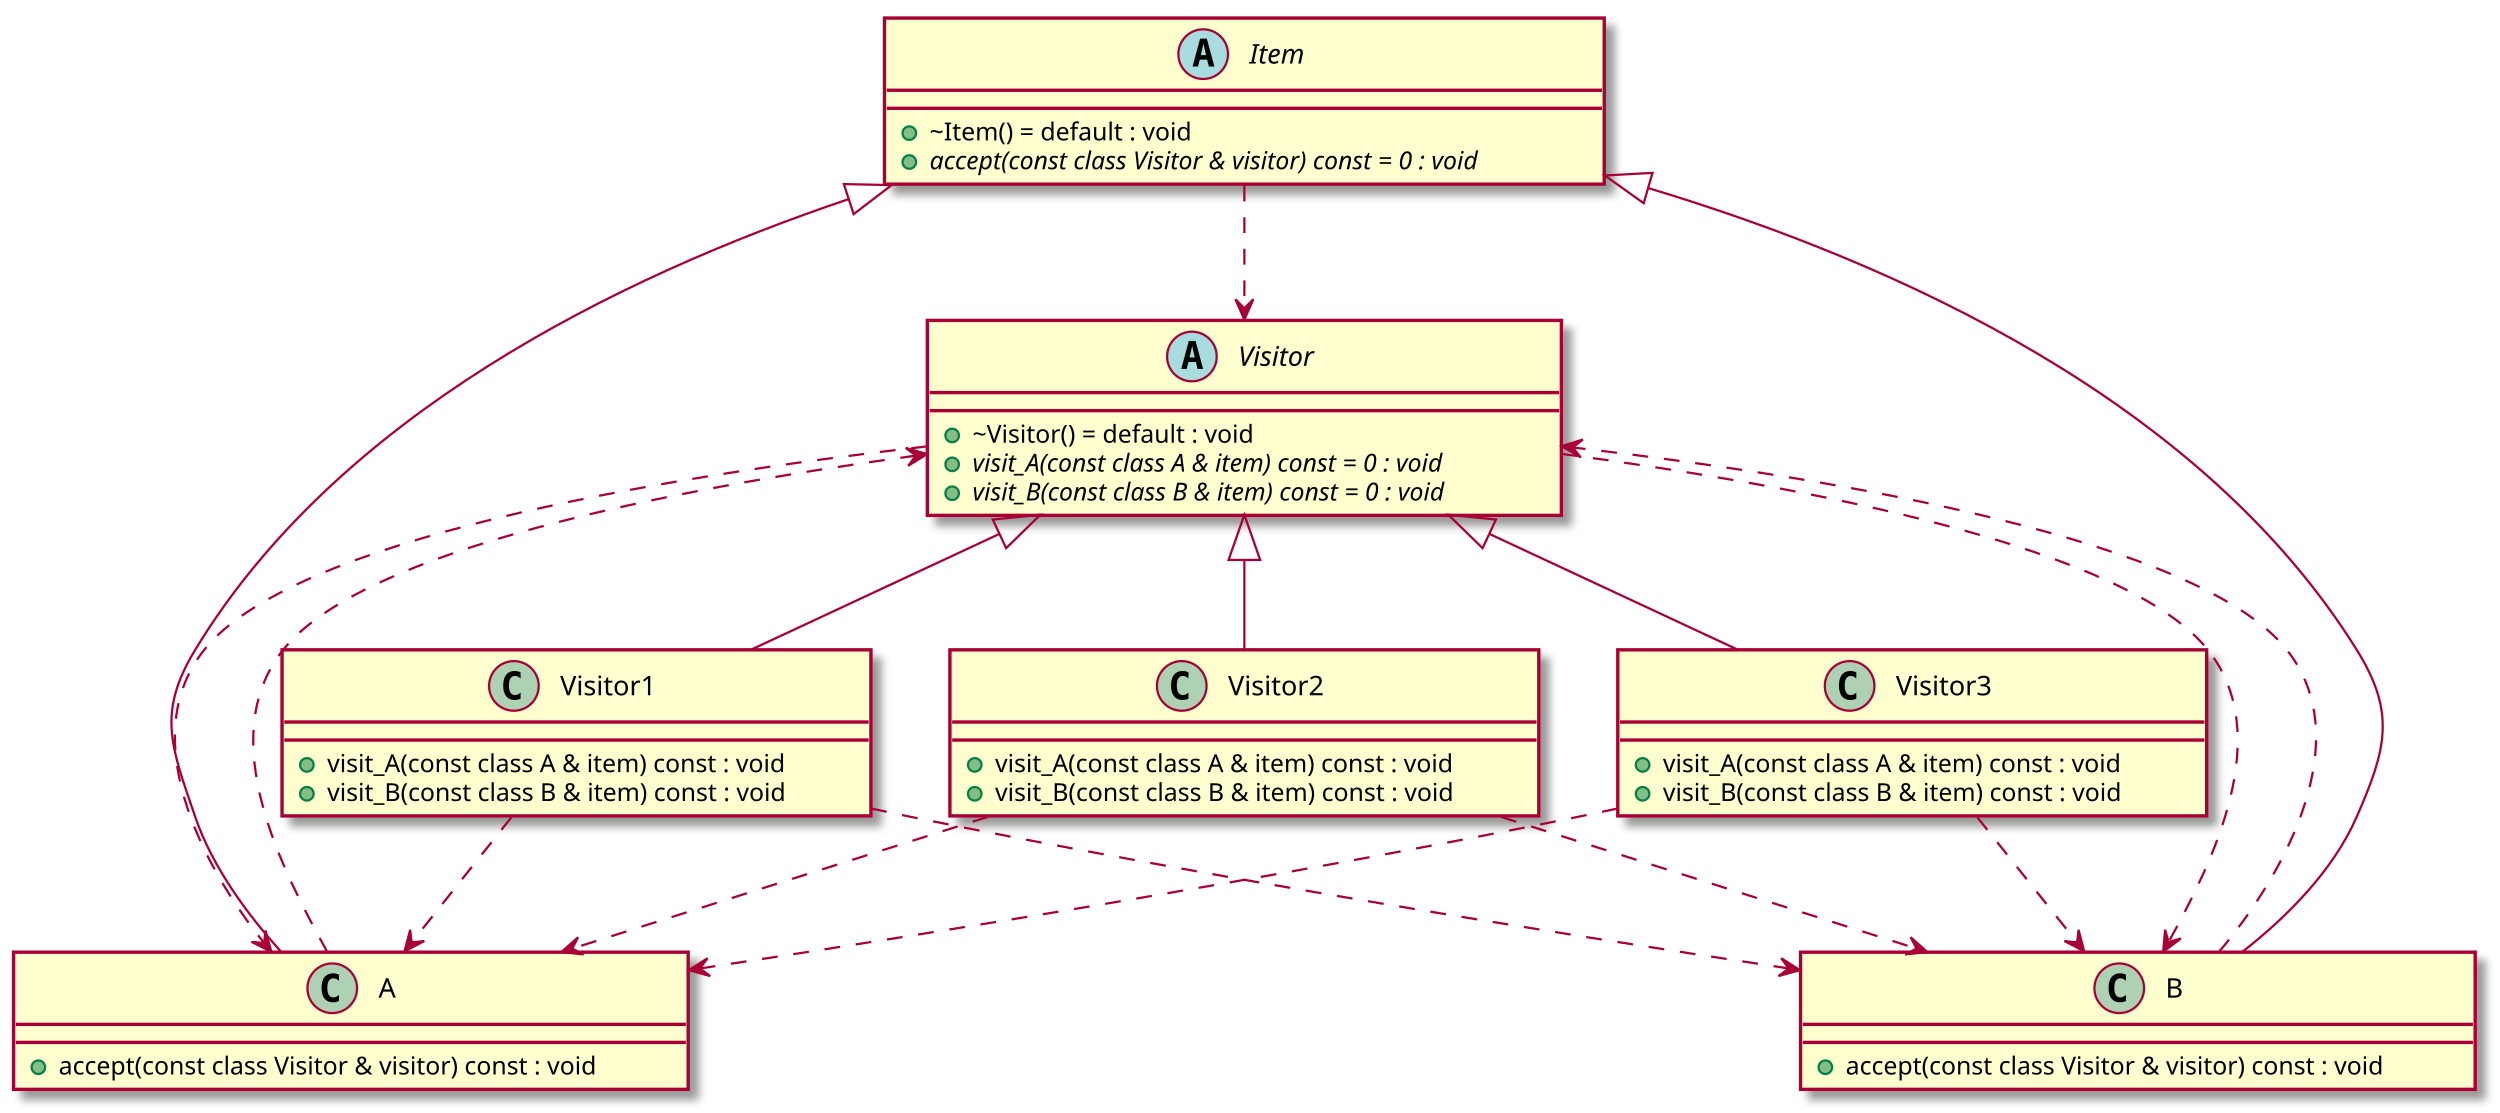
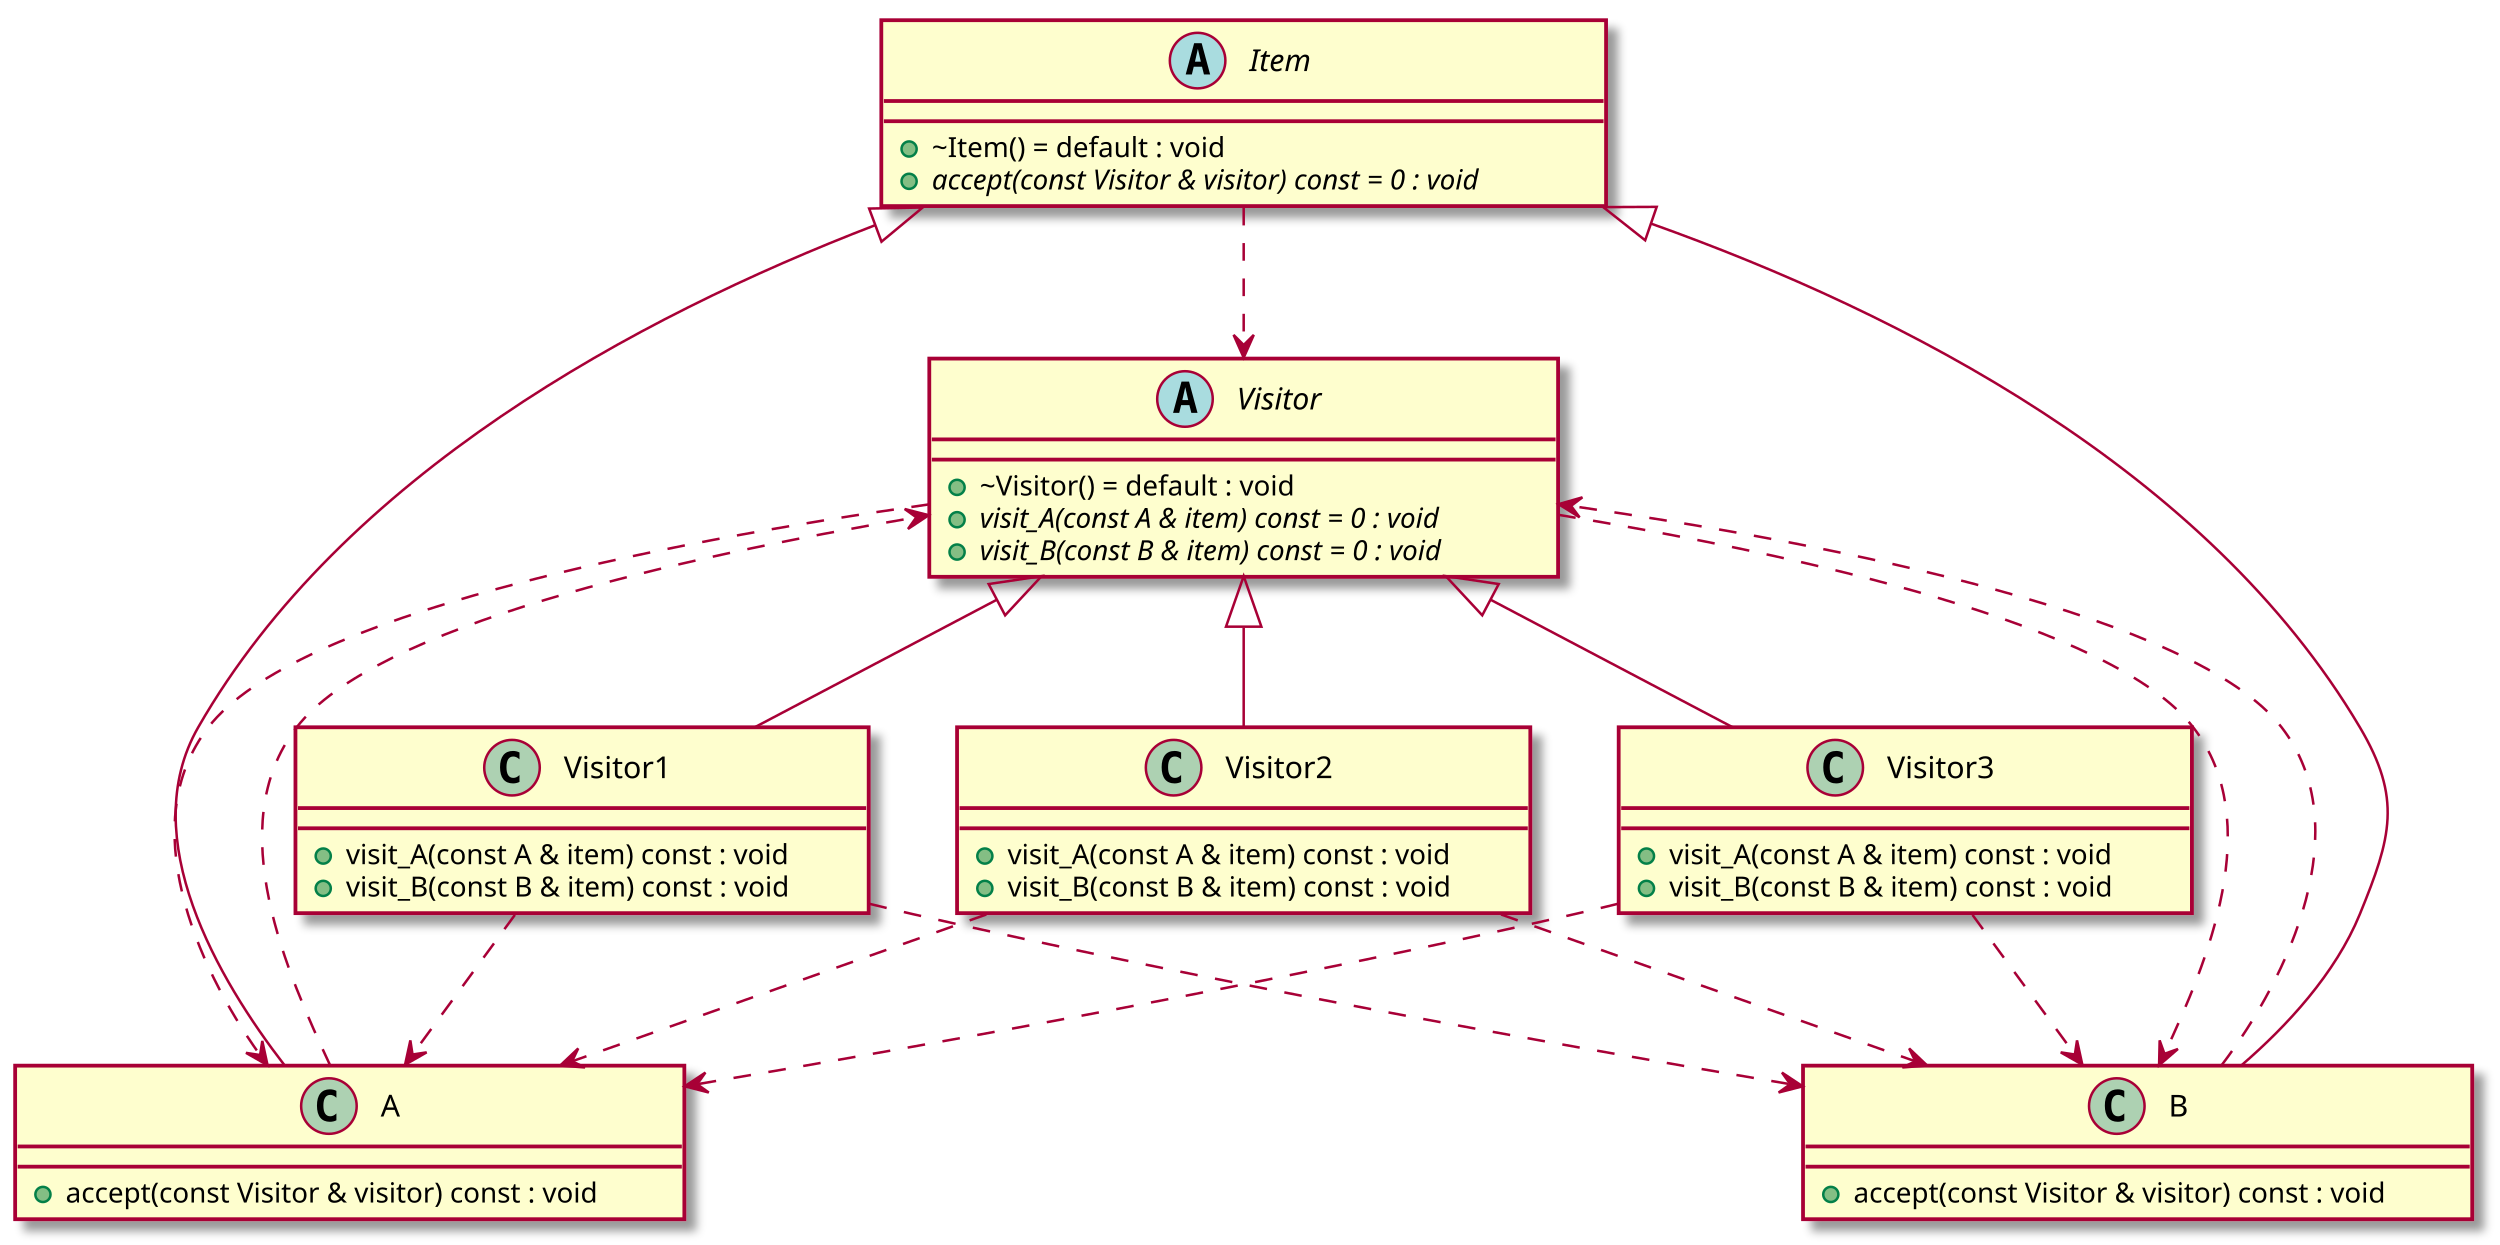
- <svg xmlns="http://www.w3.org/2000/svg" xmlns:xlink="http://www.w3.org/1999/xlink" contentScriptType="application/ecmascript" contentStyleType="text/css" height="493px" preserveAspectRatio="none" style="width:1108px;height:493px;" version="1.1" viewBox="0 0 1108 493" width="1108px" zoomAndPan="magnify">
+ <svg xmlns="http://www.w3.org/2000/svg" xmlns:xlink="http://www.w3.org/1999/xlink" contentScriptType="application/ecmascript" contentStyleType="text/css" height="493px" preserveAspectRatio="none" style="width:990px;height:493px;" version="1.1" viewBox="0 0 990 493" width="990px" zoomAndPan="magnify">
  <defs>
-     <filter height="300%" id="fc0e2ziq4yv61" width="300%" x="-1" y="-1">
+     <filter height="300%" id="fzcjr6pq91qws" width="300%" x="-1" y="-1">
      <feGaussianBlur result="blurOut" stdDeviation="2.0" />
      <feColorMatrix in="blurOut" result="blurOut2" type="matrix" values="0 0 0 0 0 0 0 0 0 0 0 0 0 0 0 0 0 0 .4 0" />
      <feOffset dx="4.0" dy="4.0" in="blurOut2" result="blurOut3" />
      <feBlend in="SourceGraphic" in2="blurOut3" mode="normal" />
    </filter>
    <style type="text/css">a:hover { text-decoration: underline; }</style>
  </defs>
  <g>
-     <a href="https://github.com/bkryza/clang-uml/blob/d887353c24e87275ea93091561a7f85e1c414538/tests/t00021/t00021.cc#L9" target="_top" title="Visitor" xlink:actuate="onRequest" xlink:href="https://github.com/bkryza/clang-uml/blob/d887353c24e87275ea93091561a7f85e1c414538/tests/t00021/t00021.cc#L9" xlink:show="new" xlink:title="Visitor" xlink:type="simple">
-       <rect fill="#FEFECE" filter="url(#fc0e2ziq4yv61)" height="86.414" id="C_0001668671110672744395" style="stroke: #A80036; stroke-width: 1.5;" width="281" x="411" y="142" />
-       <ellipse cx="528.25" cy="158" fill="#A9DCDF" rx="11" ry="11" style="stroke: #A80036; stroke-width: 1.0;" />
-       <path d="M528.359,153.344 L527.203,158.422 L529.531,158.422 L528.359,153.344 Z M526.875,151.109 L529.859,151.109 L533.219,163.5 L530.766,163.5 L530,160.438 L526.719,160.438 L525.969,163.5 L523.531,163.5 L526.875,151.109 Z " />
-       <text fill="#000000" font-family="sans-serif" font-size="12" font-style="italic" lengthAdjust="spacingAndGlyphs" textLength="38" x="548.75" y="162.154">Visitor</text>
-       <line style="stroke: #A80036; stroke-width: 1.5;" x1="412" x2="691" y1="174" y2="174" />
-       <line style="stroke: #A80036; stroke-width: 1.5;" x1="412" x2="691" y1="182" y2="182" />
-       <ellipse cx="422" cy="193" fill="#84BE84" rx="3" ry="3" style="stroke: #038048; stroke-width: 1.0;" />
-       <text fill="#000000" font-family="sans-serif" font-size="11" lengthAdjust="spacingAndGlyphs" textLength="144" x="431" y="196.21">~Visitor() = default : void</text>
-       <ellipse cx="422" cy="205.805" fill="#84BE84" rx="3" ry="3" style="stroke: #038048; stroke-width: 1.0;" />
-       <text fill="#000000" font-family="sans-serif" font-size="11" font-style="italic" lengthAdjust="spacingAndGlyphs" textLength="255" x="431" y="209.015">visit_A(const class A &amp; item) const = 0 : void</text>
-       <ellipse cx="422" cy="218.609" fill="#84BE84" rx="3" ry="3" style="stroke: #038048; stroke-width: 1.0;" />
-       <text fill="#000000" font-family="sans-serif" font-size="11" font-style="italic" lengthAdjust="spacingAndGlyphs" textLength="255" x="431" y="221.82">visit_B(const class B &amp; item) const = 0 : void</text>
+     <a href="https://github.com/bkryza/clang-uml/blob/27cf833b0d5899995b5b83b8e71131d89e330bc4/tests/t00021/t00021.cc#L9" target="_top" title="Visitor" xlink:actuate="onRequest" xlink:href="https://github.com/bkryza/clang-uml/blob/27cf833b0d5899995b5b83b8e71131d89e330bc4/tests/t00021/t00021.cc#L9" xlink:show="new" xlink:title="Visitor" xlink:type="simple">
+       <rect fill="#FEFECE" filter="url(#fzcjr6pq91qws)" height="86.414" id="C_0001668671110672744395" style="stroke: #A80036; stroke-width: 1.5;" width="249" x="368" y="142" />
+       <ellipse cx="469.25" cy="158" fill="#A9DCDF" rx="11" ry="11" style="stroke: #A80036; stroke-width: 1.0;" />
+       <path d="M469.359,153.344 L468.203,158.422 L470.531,158.422 L469.359,153.344 Z M467.875,151.109 L470.859,151.109 L474.219,163.5 L471.766,163.5 L471,160.438 L467.719,160.438 L466.969,163.5 L464.531,163.5 L467.875,151.109 Z " />
+       <text fill="#000000" font-family="sans-serif" font-size="12" font-style="italic" lengthAdjust="spacingAndGlyphs" textLength="38" x="489.75" y="162.154">Visitor</text>
+       <line style="stroke: #A80036; stroke-width: 1.5;" x1="369" x2="616" y1="174" y2="174" />
+       <line style="stroke: #A80036; stroke-width: 1.5;" x1="369" x2="616" y1="182" y2="182" />
+       <ellipse cx="379" cy="193" fill="#84BE84" rx="3" ry="3" style="stroke: #038048; stroke-width: 1.0;" />
+       <text fill="#000000" font-family="sans-serif" font-size="11" lengthAdjust="spacingAndGlyphs" textLength="144" x="388" y="196.21">~Visitor() = default : void</text>
+       <ellipse cx="379" cy="205.805" fill="#84BE84" rx="3" ry="3" style="stroke: #038048; stroke-width: 1.0;" />
+       <text fill="#000000" font-family="sans-serif" font-size="11" font-style="italic" lengthAdjust="spacingAndGlyphs" textLength="223" x="388" y="209.015">visit_A(const A &amp; item) const = 0 : void</text>
+       <ellipse cx="379" cy="218.609" fill="#84BE84" rx="3" ry="3" style="stroke: #038048; stroke-width: 1.0;" />
+       <text fill="#000000" font-family="sans-serif" font-size="11" font-style="italic" lengthAdjust="spacingAndGlyphs" textLength="223" x="388" y="221.82">visit_B(const B &amp; item) const = 0 : void</text>
    </a>
-     <a href="https://github.com/bkryza/clang-uml/blob/d887353c24e87275ea93091561a7f85e1c414538/tests/t00021/t00021.cc#L16" target="_top" title="Visitor1" xlink:actuate="onRequest" xlink:href="https://github.com/bkryza/clang-uml/blob/d887353c24e87275ea93091561a7f85e1c414538/tests/t00021/t00021.cc#L16" xlink:show="new" xlink:title="Visitor1" xlink:type="simple">
-       <rect fill="#FEFECE" filter="url(#fc0e2ziq4yv61)" height="73.609" id="C_0001028369219400401946" style="stroke: #A80036; stroke-width: 1.5;" width="261" x="125" y="288" />
-       <ellipse cx="227.75" cy="304" fill="#ADD1B2" rx="11" ry="11" style="stroke: #A80036; stroke-width: 1.0;" />
-       <path d="M230.719,309.641 Q230.141,309.938 229.5,310.078 Q228.859,310.234 228.156,310.234 Q225.656,310.234 224.328,308.594 Q223.016,306.938 223.016,303.812 Q223.016,300.688 224.328,299.031 Q225.656,297.375 228.156,297.375 Q228.859,297.375 229.5,297.531 Q230.156,297.688 230.719,297.984 L230.719,300.703 Q230.094,300.125 229.5,299.859 Q228.906,299.578 228.281,299.578 Q226.938,299.578 226.25,300.656 Q225.562,301.719 225.562,303.812 Q225.562,305.906 226.25,306.984 Q226.938,308.047 228.281,308.047 Q228.906,308.047 229.5,307.781 Q230.094,307.5 230.719,306.922 L230.719,309.641 Z " />
-       <text fill="#000000" font-family="sans-serif" font-size="12" lengthAdjust="spacingAndGlyphs" textLength="47" x="248.25" y="308.154">Visitor1</text>
-       <line style="stroke: #A80036; stroke-width: 1.5;" x1="126" x2="385" y1="320" y2="320" />
-       <line style="stroke: #A80036; stroke-width: 1.5;" x1="126" x2="385" y1="328" y2="328" />
-       <ellipse cx="136" cy="339" fill="#84BE84" rx="3" ry="3" style="stroke: #038048; stroke-width: 1.0;" />
-       <text fill="#000000" font-family="sans-serif" font-size="11" lengthAdjust="spacingAndGlyphs" textLength="233" x="145" y="342.21">visit_A(const class A &amp; item) const : void</text>
-       <ellipse cx="136" cy="351.805" fill="#84BE84" rx="3" ry="3" style="stroke: #038048; stroke-width: 1.0;" />
-       <text fill="#000000" font-family="sans-serif" font-size="11" lengthAdjust="spacingAndGlyphs" textLength="235" x="145" y="355.015">visit_B(const class B &amp; item) const : void</text>
+     <a href="https://github.com/bkryza/clang-uml/blob/27cf833b0d5899995b5b83b8e71131d89e330bc4/tests/t00021/t00021.cc#L16" target="_top" title="Visitor1" xlink:actuate="onRequest" xlink:href="https://github.com/bkryza/clang-uml/blob/27cf833b0d5899995b5b83b8e71131d89e330bc4/tests/t00021/t00021.cc#L16" xlink:show="new" xlink:title="Visitor1" xlink:type="simple">
+       <rect fill="#FEFECE" filter="url(#fzcjr6pq91qws)" height="73.609" id="C_0001028369219400401946" style="stroke: #A80036; stroke-width: 1.5;" width="227" x="117" y="288" />
+       <ellipse cx="202.75" cy="304" fill="#ADD1B2" rx="11" ry="11" style="stroke: #A80036; stroke-width: 1.0;" />
+       <path d="M205.719,309.641 Q205.141,309.938 204.5,310.078 Q203.859,310.234 203.156,310.234 Q200.656,310.234 199.328,308.594 Q198.016,306.938 198.016,303.812 Q198.016,300.688 199.328,299.031 Q200.656,297.375 203.156,297.375 Q203.859,297.375 204.5,297.531 Q205.156,297.688 205.719,297.984 L205.719,300.703 Q205.094,300.125 204.5,299.859 Q203.906,299.578 203.281,299.578 Q201.938,299.578 201.25,300.656 Q200.562,301.719 200.562,303.812 Q200.562,305.906 201.25,306.984 Q201.938,308.047 203.281,308.047 Q203.906,308.047 204.5,307.781 Q205.094,307.5 205.719,306.922 L205.719,309.641 Z " />
+       <text fill="#000000" font-family="sans-serif" font-size="12" lengthAdjust="spacingAndGlyphs" textLength="47" x="223.25" y="308.154">Visitor1</text>
+       <line style="stroke: #A80036; stroke-width: 1.5;" x1="118" x2="343" y1="320" y2="320" />
+       <line style="stroke: #A80036; stroke-width: 1.5;" x1="118" x2="343" y1="328" y2="328" />
+       <ellipse cx="128" cy="339" fill="#84BE84" rx="3" ry="3" style="stroke: #038048; stroke-width: 1.0;" />
+       <text fill="#000000" font-family="sans-serif" font-size="11" lengthAdjust="spacingAndGlyphs" textLength="199" x="137" y="342.21">visit_A(const A &amp; item) const : void</text>
+       <ellipse cx="128" cy="351.805" fill="#84BE84" rx="3" ry="3" style="stroke: #038048; stroke-width: 1.0;" />
+       <text fill="#000000" font-family="sans-serif" font-size="11" lengthAdjust="spacingAndGlyphs" textLength="201" x="137" y="355.015">visit_B(const B &amp; item) const : void</text>
    </a>
-     <a href="https://github.com/bkryza/clang-uml/blob/d887353c24e87275ea93091561a7f85e1c414538/tests/t00021/t00021.cc#L22" target="_top" title="Visitor2" xlink:actuate="onRequest" xlink:href="https://github.com/bkryza/clang-uml/blob/d887353c24e87275ea93091561a7f85e1c414538/tests/t00021/t00021.cc#L22" xlink:show="new" xlink:title="Visitor2" xlink:type="simple">
-       <rect fill="#FEFECE" filter="url(#fc0e2ziq4yv61)" height="73.609" id="C_0001710373315476287130" style="stroke: #A80036; stroke-width: 1.5;" width="261" x="421" y="288" />
-       <ellipse cx="523.75" cy="304" fill="#ADD1B2" rx="11" ry="11" style="stroke: #A80036; stroke-width: 1.0;" />
-       <path d="M526.719,309.641 Q526.141,309.938 525.5,310.078 Q524.859,310.234 524.156,310.234 Q521.656,310.234 520.328,308.594 Q519.016,306.938 519.016,303.812 Q519.016,300.688 520.328,299.031 Q521.656,297.375 524.156,297.375 Q524.859,297.375 525.5,297.531 Q526.156,297.688 526.719,297.984 L526.719,300.703 Q526.094,300.125 525.5,299.859 Q524.906,299.578 524.281,299.578 Q522.938,299.578 522.25,300.656 Q521.562,301.719 521.562,303.812 Q521.562,305.906 522.25,306.984 Q522.938,308.047 524.281,308.047 Q524.906,308.047 525.5,307.781 Q526.094,307.5 526.719,306.922 L526.719,309.641 Z " />
-       <text fill="#000000" font-family="sans-serif" font-size="12" lengthAdjust="spacingAndGlyphs" textLength="47" x="544.25" y="308.154">Visitor2</text>
-       <line style="stroke: #A80036; stroke-width: 1.5;" x1="422" x2="681" y1="320" y2="320" />
-       <line style="stroke: #A80036; stroke-width: 1.5;" x1="422" x2="681" y1="328" y2="328" />
-       <ellipse cx="432" cy="339" fill="#84BE84" rx="3" ry="3" style="stroke: #038048; stroke-width: 1.0;" />
-       <text fill="#000000" font-family="sans-serif" font-size="11" lengthAdjust="spacingAndGlyphs" textLength="233" x="441" y="342.21">visit_A(const class A &amp; item) const : void</text>
-       <ellipse cx="432" cy="351.805" fill="#84BE84" rx="3" ry="3" style="stroke: #038048; stroke-width: 1.0;" />
-       <text fill="#000000" font-family="sans-serif" font-size="11" lengthAdjust="spacingAndGlyphs" textLength="235" x="441" y="355.015">visit_B(const class B &amp; item) const : void</text>
+     <a href="https://github.com/bkryza/clang-uml/blob/27cf833b0d5899995b5b83b8e71131d89e330bc4/tests/t00021/t00021.cc#L22" target="_top" title="Visitor2" xlink:actuate="onRequest" xlink:href="https://github.com/bkryza/clang-uml/blob/27cf833b0d5899995b5b83b8e71131d89e330bc4/tests/t00021/t00021.cc#L22" xlink:show="new" xlink:title="Visitor2" xlink:type="simple">
+       <rect fill="#FEFECE" filter="url(#fzcjr6pq91qws)" height="73.609" id="C_0001710373315476287130" style="stroke: #A80036; stroke-width: 1.5;" width="227" x="379" y="288" />
+       <ellipse cx="464.75" cy="304" fill="#ADD1B2" rx="11" ry="11" style="stroke: #A80036; stroke-width: 1.0;" />
+       <path d="M467.719,309.641 Q467.141,309.938 466.5,310.078 Q465.859,310.234 465.156,310.234 Q462.656,310.234 461.328,308.594 Q460.016,306.938 460.016,303.812 Q460.016,300.688 461.328,299.031 Q462.656,297.375 465.156,297.375 Q465.859,297.375 466.5,297.531 Q467.156,297.688 467.719,297.984 L467.719,300.703 Q467.094,300.125 466.5,299.859 Q465.906,299.578 465.281,299.578 Q463.938,299.578 463.25,300.656 Q462.562,301.719 462.562,303.812 Q462.562,305.906 463.25,306.984 Q463.938,308.047 465.281,308.047 Q465.906,308.047 466.5,307.781 Q467.094,307.5 467.719,306.922 L467.719,309.641 Z " />
+       <text fill="#000000" font-family="sans-serif" font-size="12" lengthAdjust="spacingAndGlyphs" textLength="47" x="485.25" y="308.154">Visitor2</text>
+       <line style="stroke: #A80036; stroke-width: 1.5;" x1="380" x2="605" y1="320" y2="320" />
+       <line style="stroke: #A80036; stroke-width: 1.5;" x1="380" x2="605" y1="328" y2="328" />
+       <ellipse cx="390" cy="339" fill="#84BE84" rx="3" ry="3" style="stroke: #038048; stroke-width: 1.0;" />
+       <text fill="#000000" font-family="sans-serif" font-size="11" lengthAdjust="spacingAndGlyphs" textLength="199" x="399" y="342.21">visit_A(const A &amp; item) const : void</text>
+       <ellipse cx="390" cy="351.805" fill="#84BE84" rx="3" ry="3" style="stroke: #038048; stroke-width: 1.0;" />
+       <text fill="#000000" font-family="sans-serif" font-size="11" lengthAdjust="spacingAndGlyphs" textLength="201" x="399" y="355.015">visit_B(const B &amp; item) const : void</text>
    </a>
-     <a href="https://github.com/bkryza/clang-uml/blob/d887353c24e87275ea93091561a7f85e1c414538/tests/t00021/t00021.cc#L28" target="_top" title="Visitor3" xlink:actuate="onRequest" xlink:href="https://github.com/bkryza/clang-uml/blob/d887353c24e87275ea93091561a7f85e1c414538/tests/t00021/t00021.cc#L28" xlink:show="new" xlink:title="Visitor3" xlink:type="simple">
-       <rect fill="#FEFECE" filter="url(#fc0e2ziq4yv61)" height="73.609" id="C_0001399026228179178025" style="stroke: #A80036; stroke-width: 1.5;" width="261" x="717" y="288" />
-       <ellipse cx="819.75" cy="304" fill="#ADD1B2" rx="11" ry="11" style="stroke: #A80036; stroke-width: 1.0;" />
-       <path d="M822.719,309.641 Q822.141,309.938 821.5,310.078 Q820.859,310.234 820.156,310.234 Q817.656,310.234 816.328,308.594 Q815.016,306.938 815.016,303.812 Q815.016,300.688 816.328,299.031 Q817.656,297.375 820.156,297.375 Q820.859,297.375 821.5,297.531 Q822.156,297.688 822.719,297.984 L822.719,300.703 Q822.094,300.125 821.5,299.859 Q820.906,299.578 820.281,299.578 Q818.938,299.578 818.25,300.656 Q817.562,301.719 817.562,303.812 Q817.562,305.906 818.25,306.984 Q818.938,308.047 820.281,308.047 Q820.906,308.047 821.5,307.781 Q822.094,307.5 822.719,306.922 L822.719,309.641 Z " />
-       <text fill="#000000" font-family="sans-serif" font-size="12" lengthAdjust="spacingAndGlyphs" textLength="47" x="840.25" y="308.154">Visitor3</text>
-       <line style="stroke: #A80036; stroke-width: 1.5;" x1="718" x2="977" y1="320" y2="320" />
-       <line style="stroke: #A80036; stroke-width: 1.5;" x1="718" x2="977" y1="328" y2="328" />
-       <ellipse cx="728" cy="339" fill="#84BE84" rx="3" ry="3" style="stroke: #038048; stroke-width: 1.0;" />
-       <text fill="#000000" font-family="sans-serif" font-size="11" lengthAdjust="spacingAndGlyphs" textLength="233" x="737" y="342.21">visit_A(const class A &amp; item) const : void</text>
-       <ellipse cx="728" cy="351.805" fill="#84BE84" rx="3" ry="3" style="stroke: #038048; stroke-width: 1.0;" />
-       <text fill="#000000" font-family="sans-serif" font-size="11" lengthAdjust="spacingAndGlyphs" textLength="235" x="737" y="355.015">visit_B(const class B &amp; item) const : void</text>
+     <a href="https://github.com/bkryza/clang-uml/blob/27cf833b0d5899995b5b83b8e71131d89e330bc4/tests/t00021/t00021.cc#L28" target="_top" title="Visitor3" xlink:actuate="onRequest" xlink:href="https://github.com/bkryza/clang-uml/blob/27cf833b0d5899995b5b83b8e71131d89e330bc4/tests/t00021/t00021.cc#L28" xlink:show="new" xlink:title="Visitor3" xlink:type="simple">
+       <rect fill="#FEFECE" filter="url(#fzcjr6pq91qws)" height="73.609" id="C_0001399026228179178025" style="stroke: #A80036; stroke-width: 1.5;" width="227" x="641" y="288" />
+       <ellipse cx="726.75" cy="304" fill="#ADD1B2" rx="11" ry="11" style="stroke: #A80036; stroke-width: 1.0;" />
+       <path d="M729.719,309.641 Q729.141,309.938 728.5,310.078 Q727.859,310.234 727.156,310.234 Q724.656,310.234 723.328,308.594 Q722.016,306.938 722.016,303.812 Q722.016,300.688 723.328,299.031 Q724.656,297.375 727.156,297.375 Q727.859,297.375 728.5,297.531 Q729.156,297.688 729.719,297.984 L729.719,300.703 Q729.094,300.125 728.5,299.859 Q727.906,299.578 727.281,299.578 Q725.938,299.578 725.25,300.656 Q724.562,301.719 724.562,303.812 Q724.562,305.906 725.25,306.984 Q725.938,308.047 727.281,308.047 Q727.906,308.047 728.5,307.781 Q729.094,307.5 729.719,306.922 L729.719,309.641 Z " />
+       <text fill="#000000" font-family="sans-serif" font-size="12" lengthAdjust="spacingAndGlyphs" textLength="47" x="747.25" y="308.154">Visitor3</text>
+       <line style="stroke: #A80036; stroke-width: 1.5;" x1="642" x2="867" y1="320" y2="320" />
+       <line style="stroke: #A80036; stroke-width: 1.5;" x1="642" x2="867" y1="328" y2="328" />
+       <ellipse cx="652" cy="339" fill="#84BE84" rx="3" ry="3" style="stroke: #038048; stroke-width: 1.0;" />
+       <text fill="#000000" font-family="sans-serif" font-size="11" lengthAdjust="spacingAndGlyphs" textLength="199" x="661" y="342.21">visit_A(const A &amp; item) const : void</text>
+       <ellipse cx="652" cy="351.805" fill="#84BE84" rx="3" ry="3" style="stroke: #038048; stroke-width: 1.0;" />
+       <text fill="#000000" font-family="sans-serif" font-size="11" lengthAdjust="spacingAndGlyphs" textLength="201" x="661" y="355.015">visit_B(const B &amp; item) const : void</text>
    </a>
-     <a href="https://github.com/bkryza/clang-uml/blob/d887353c24e87275ea93091561a7f85e1c414538/tests/t00021/t00021.cc#L34" target="_top" title="Item" xlink:actuate="onRequest" xlink:href="https://github.com/bkryza/clang-uml/blob/d887353c24e87275ea93091561a7f85e1c414538/tests/t00021/t00021.cc#L34" xlink:show="new" xlink:title="Item" xlink:type="simple">
-       <rect fill="#FEFECE" filter="url(#fc0e2ziq4yv61)" height="73.609" id="C_0001491568826758947722" style="stroke: #A80036; stroke-width: 1.5;" width="319" x="392" y="8" />
-       <ellipse cx="533.25" cy="24" fill="#A9DCDF" rx="11" ry="11" style="stroke: #A80036; stroke-width: 1.0;" />
-       <path d="M533.359,19.344 L532.203,24.422 L534.531,24.422 L533.359,19.344 Z M531.875,17.109 L534.859,17.109 L538.219,29.5 L535.766,29.5 L535,26.438 L531.719,26.438 L530.969,29.5 L528.531,29.5 L531.875,17.109 Z " />
-       <text fill="#000000" font-family="sans-serif" font-size="12" font-style="italic" lengthAdjust="spacingAndGlyphs" textLength="28" x="553.75" y="28.154">Item</text>
-       <line style="stroke: #A80036; stroke-width: 1.5;" x1="393" x2="710" y1="40" y2="40" />
-       <line style="stroke: #A80036; stroke-width: 1.5;" x1="393" x2="710" y1="48" y2="48" />
-       <ellipse cx="403" cy="59" fill="#84BE84" rx="3" ry="3" style="stroke: #038048; stroke-width: 1.0;" />
-       <text fill="#000000" font-family="sans-serif" font-size="11" lengthAdjust="spacingAndGlyphs" textLength="133" x="412" y="62.21">~Item() = default : void</text>
-       <ellipse cx="403" cy="71.805" fill="#84BE84" rx="3" ry="3" style="stroke: #038048; stroke-width: 1.0;" />
-       <text fill="#000000" font-family="sans-serif" font-size="11" font-style="italic" lengthAdjust="spacingAndGlyphs" textLength="293" x="412" y="75.015">accept(const class Visitor &amp; visitor) const = 0 : void</text>
+     <a href="https://github.com/bkryza/clang-uml/blob/27cf833b0d5899995b5b83b8e71131d89e330bc4/tests/t00021/t00021.cc#L34" target="_top" title="Item" xlink:actuate="onRequest" xlink:href="https://github.com/bkryza/clang-uml/blob/27cf833b0d5899995b5b83b8e71131d89e330bc4/tests/t00021/t00021.cc#L34" xlink:show="new" xlink:title="Item" xlink:type="simple">
+       <rect fill="#FEFECE" filter="url(#fzcjr6pq91qws)" height="73.609" id="C_0001491568826758947722" style="stroke: #A80036; stroke-width: 1.5;" width="287" x="349" y="8" />
+       <ellipse cx="474.25" cy="24" fill="#A9DCDF" rx="11" ry="11" style="stroke: #A80036; stroke-width: 1.0;" />
+       <path d="M474.359,19.344 L473.203,24.422 L475.531,24.422 L474.359,19.344 Z M472.875,17.109 L475.859,17.109 L479.219,29.5 L476.766,29.5 L476,26.438 L472.719,26.438 L471.969,29.5 L469.531,29.5 L472.875,17.109 Z " />
+       <text fill="#000000" font-family="sans-serif" font-size="12" font-style="italic" lengthAdjust="spacingAndGlyphs" textLength="28" x="494.75" y="28.154">Item</text>
+       <line style="stroke: #A80036; stroke-width: 1.5;" x1="350" x2="635" y1="40" y2="40" />
+       <line style="stroke: #A80036; stroke-width: 1.5;" x1="350" x2="635" y1="48" y2="48" />
+       <ellipse cx="360" cy="59" fill="#84BE84" rx="3" ry="3" style="stroke: #038048; stroke-width: 1.0;" />
+       <text fill="#000000" font-family="sans-serif" font-size="11" lengthAdjust="spacingAndGlyphs" textLength="133" x="369" y="62.21">~Item() = default : void</text>
+       <ellipse cx="360" cy="71.805" fill="#84BE84" rx="3" ry="3" style="stroke: #038048; stroke-width: 1.0;" />
+       <text fill="#000000" font-family="sans-serif" font-size="11" font-style="italic" lengthAdjust="spacingAndGlyphs" textLength="261" x="369" y="75.015">accept(const Visitor &amp; visitor) const = 0 : void</text>
    </a>
-     <a href="https://github.com/bkryza/clang-uml/blob/d887353c24e87275ea93091561a7f85e1c414538/tests/t00021/t00021.cc#L40" target="_top" title="A" xlink:actuate="onRequest" xlink:href="https://github.com/bkryza/clang-uml/blob/d887353c24e87275ea93091561a7f85e1c414538/tests/t00021/t00021.cc#L40" xlink:show="new" xlink:title="A" xlink:type="simple">
-       <rect fill="#FEFECE" filter="url(#fc0e2ziq4yv61)" height="60.805" id="C_0001494142745564026823" style="stroke: #A80036; stroke-width: 1.5;" width="299" x="6" y="422" />
-       <ellipse cx="147.25" cy="438" fill="#ADD1B2" rx="11" ry="11" style="stroke: #A80036; stroke-width: 1.0;" />
-       <path d="M150.219,443.641 Q149.641,443.938 149,444.078 Q148.359,444.234 147.656,444.234 Q145.156,444.234 143.828,442.594 Q142.516,440.938 142.516,437.812 Q142.516,434.688 143.828,433.031 Q145.156,431.375 147.656,431.375 Q148.359,431.375 149,431.531 Q149.656,431.688 150.219,431.984 L150.219,434.703 Q149.594,434.125 149,433.859 Q148.406,433.578 147.781,433.578 Q146.438,433.578 145.75,434.656 Q145.062,435.719 145.062,437.812 Q145.062,439.906 145.75,440.984 Q146.438,442.047 147.781,442.047 Q148.406,442.047 149,441.781 Q149.594,441.5 150.219,440.922 L150.219,443.641 Z " />
-       <text fill="#000000" font-family="sans-serif" font-size="12" lengthAdjust="spacingAndGlyphs" textLength="8" x="167.75" y="442.154">A</text>
-       <line style="stroke: #A80036; stroke-width: 1.5;" x1="7" x2="304" y1="454" y2="454" />
-       <line style="stroke: #A80036; stroke-width: 1.5;" x1="7" x2="304" y1="462" y2="462" />
+     <a href="https://github.com/bkryza/clang-uml/blob/27cf833b0d5899995b5b83b8e71131d89e330bc4/tests/t00021/t00021.cc#L40" target="_top" title="A" xlink:actuate="onRequest" xlink:href="https://github.com/bkryza/clang-uml/blob/27cf833b0d5899995b5b83b8e71131d89e330bc4/tests/t00021/t00021.cc#L40" xlink:show="new" xlink:title="A" xlink:type="simple">
+       <rect fill="#FEFECE" filter="url(#fzcjr6pq91qws)" height="60.805" id="C_0001494142745564026823" style="stroke: #A80036; stroke-width: 1.5;" width="265" x="6" y="422" />
+       <ellipse cx="130.25" cy="438" fill="#ADD1B2" rx="11" ry="11" style="stroke: #A80036; stroke-width: 1.0;" />
+       <path d="M133.219,443.641 Q132.641,443.938 132,444.078 Q131.359,444.234 130.656,444.234 Q128.156,444.234 126.828,442.594 Q125.516,440.938 125.516,437.812 Q125.516,434.688 126.828,433.031 Q128.156,431.375 130.656,431.375 Q131.359,431.375 132,431.531 Q132.656,431.688 133.219,431.984 L133.219,434.703 Q132.594,434.125 132,433.859 Q131.406,433.578 130.781,433.578 Q129.438,433.578 128.75,434.656 Q128.062,435.719 128.062,437.812 Q128.062,439.906 128.75,440.984 Q129.438,442.047 130.781,442.047 Q131.406,442.047 132,441.781 Q132.594,441.5 133.219,440.922 L133.219,443.641 Z " />
+       <text fill="#000000" font-family="sans-serif" font-size="12" lengthAdjust="spacingAndGlyphs" textLength="8" x="150.75" y="442.154">A</text>
+       <line style="stroke: #A80036; stroke-width: 1.5;" x1="7" x2="270" y1="454" y2="454" />
+       <line style="stroke: #A80036; stroke-width: 1.5;" x1="7" x2="270" y1="462" y2="462" />
      <ellipse cx="17" cy="473" fill="#84BE84" rx="3" ry="3" style="stroke: #038048; stroke-width: 1.0;" />
-       <text fill="#000000" font-family="sans-serif" font-size="11" lengthAdjust="spacingAndGlyphs" textLength="273" x="26" y="476.21">accept(const class Visitor &amp; visitor) const : void</text>
+       <text fill="#000000" font-family="sans-serif" font-size="11" lengthAdjust="spacingAndGlyphs" textLength="239" x="26" y="476.21">accept(const Visitor &amp; visitor) const : void</text>
    </a>
-     <a href="https://github.com/bkryza/clang-uml/blob/d887353c24e87275ea93091561a7f85e1c414538/tests/t00021/t00021.cc#L45" target="_top" title="B" xlink:actuate="onRequest" xlink:href="https://github.com/bkryza/clang-uml/blob/d887353c24e87275ea93091561a7f85e1c414538/tests/t00021/t00021.cc#L45" xlink:show="new" xlink:title="B" xlink:type="simple">
-       <rect fill="#FEFECE" filter="url(#fc0e2ziq4yv61)" height="60.805" id="C_0001452948650450999568" style="stroke: #A80036; stroke-width: 1.5;" width="299" x="798" y="422" />
-       <ellipse cx="939.25" cy="438" fill="#ADD1B2" rx="11" ry="11" style="stroke: #A80036; stroke-width: 1.0;" />
-       <path d="M942.219,443.641 Q941.641,443.938 941,444.078 Q940.359,444.234 939.656,444.234 Q937.156,444.234 935.828,442.594 Q934.516,440.938 934.516,437.812 Q934.516,434.688 935.828,433.031 Q937.156,431.375 939.656,431.375 Q940.359,431.375 941,431.531 Q941.656,431.688 942.219,431.984 L942.219,434.703 Q941.594,434.125 941,433.859 Q940.406,433.578 939.781,433.578 Q938.438,433.578 937.75,434.656 Q937.062,435.719 937.062,437.812 Q937.062,439.906 937.75,440.984 Q938.438,442.047 939.781,442.047 Q940.406,442.047 941,441.781 Q941.594,441.5 942.219,440.922 L942.219,443.641 Z " />
-       <text fill="#000000" font-family="sans-serif" font-size="12" lengthAdjust="spacingAndGlyphs" textLength="8" x="959.75" y="442.154">B</text>
-       <line style="stroke: #A80036; stroke-width: 1.5;" x1="799" x2="1096" y1="454" y2="454" />
-       <line style="stroke: #A80036; stroke-width: 1.5;" x1="799" x2="1096" y1="462" y2="462" />
-       <ellipse cx="809" cy="473" fill="#84BE84" rx="3" ry="3" style="stroke: #038048; stroke-width: 1.0;" />
-       <text fill="#000000" font-family="sans-serif" font-size="11" lengthAdjust="spacingAndGlyphs" textLength="273" x="818" y="476.21">accept(const class Visitor &amp; visitor) const : void</text>
+     <a href="https://github.com/bkryza/clang-uml/blob/27cf833b0d5899995b5b83b8e71131d89e330bc4/tests/t00021/t00021.cc#L45" target="_top" title="B" xlink:actuate="onRequest" xlink:href="https://github.com/bkryza/clang-uml/blob/27cf833b0d5899995b5b83b8e71131d89e330bc4/tests/t00021/t00021.cc#L45" xlink:show="new" xlink:title="B" xlink:type="simple">
+       <rect fill="#FEFECE" filter="url(#fzcjr6pq91qws)" height="60.805" id="C_0001452948650450999568" style="stroke: #A80036; stroke-width: 1.5;" width="265" x="714" y="422" />
+       <ellipse cx="838.25" cy="438" fill="#ADD1B2" rx="11" ry="11" style="stroke: #A80036; stroke-width: 1.0;" />
+       <path d="M841.219,443.641 Q840.641,443.938 840,444.078 Q839.359,444.234 838.656,444.234 Q836.156,444.234 834.828,442.594 Q833.516,440.938 833.516,437.812 Q833.516,434.688 834.828,433.031 Q836.156,431.375 838.656,431.375 Q839.359,431.375 840,431.531 Q840.656,431.688 841.219,431.984 L841.219,434.703 Q840.594,434.125 840,433.859 Q839.406,433.578 838.781,433.578 Q837.438,433.578 836.75,434.656 Q836.062,435.719 836.062,437.812 Q836.062,439.906 836.75,440.984 Q837.438,442.047 838.781,442.047 Q839.406,442.047 840,441.781 Q840.594,441.5 841.219,440.922 L841.219,443.641 Z " />
+       <text fill="#000000" font-family="sans-serif" font-size="12" lengthAdjust="spacingAndGlyphs" textLength="8" x="858.75" y="442.154">B</text>
+       <line style="stroke: #A80036; stroke-width: 1.5;" x1="715" x2="978" y1="454" y2="454" />
+       <line style="stroke: #A80036; stroke-width: 1.5;" x1="715" x2="978" y1="462" y2="462" />
+       <ellipse cx="725" cy="473" fill="#84BE84" rx="3" ry="3" style="stroke: #038048; stroke-width: 1.0;" />
+       <text fill="#000000" font-family="sans-serif" font-size="11" lengthAdjust="spacingAndGlyphs" textLength="239" x="734" y="476.21">accept(const Visitor &amp; visitor) const : void</text>
    </a>
-     <path d="M410.8,197.84 C289.94,211.64 129.48,239.04 90.5,288 C60.4,325.81 88.26,381.94 116.78,417.62 " fill="none" id="C_0001668671110672744395-&gt;C_0001494142745564026823" style="stroke: #A80036; stroke-width: 1.0; stroke-dasharray: 7.0,7.0;" />
-     <polygon fill="#A80036" points="120.26,421.86,117.651,412.363,117.091,417.992,111.462,417.433,120.26,421.86" style="stroke: #A80036; stroke-width: 1.0;" />
-     <path d="M145.01,421.86 C125.62,386.53 94.17,327.34 125.5,288 C160.93,243.5 296.72,216.81 405.71,201.96 " fill="none" id="C_0001494142745564026823-&gt;C_0001668671110672744395" style="stroke: #A80036; stroke-width: 1.0; stroke-dasharray: 7.0,7.0;" />
-     <polygon fill="#A80036" points="410.88,201.26,401.425,198.504,405.925,201.931,402.498,206.432,410.88,201.26" style="stroke: #A80036; stroke-width: 1.0;" />
-     <path d="M692.08,201.15 C802.22,215.83 942.41,242.68 978.5,288 C1008.48,325.65 980.97,381.48 961.29,417.18 " fill="none" id="C_0001668671110672744395-&gt;C_0001452948650450999568" style="stroke: #A80036; stroke-width: 1.0; stroke-dasharray: 7.0,7.0;" />
-     <polygon fill="#A80036" points="958.7,421.86,966.567,415.935,961.128,417.489,959.574,412.05,958.7,421.86" style="stroke: #A80036; stroke-width: 1.0;" />
-     <path d="M983.45,421.86 C1013.38,386.53 1044.83,327.34 1013.5,288 C974.96,239.6 817.69,212.26 697.1,198.32 " fill="none" id="C_0001452948650450999568-&gt;C_0001668671110672744395" style="stroke: #A80036; stroke-width: 1.0; stroke-dasharray: 7.0,7.0;" />
-     <polygon fill="#A80036" points="692.1,197.75,700.583,202.754,697.067,198.323,701.499,194.807,692.1,197.75" style="stroke: #A80036; stroke-width: 1.0;" />
-     <path d="M226.58,362.3 C212.75,379.65 196.29,400.31 182.7,417.37 " fill="none" id="C_0001028369219400401946-&gt;C_0001494142745564026823" style="stroke: #A80036; stroke-width: 1.0; stroke-dasharray: 7.0,7.0;" />
-     <polygon fill="#A80036" points="179.31,421.62,188.044,417.068,182.423,417.707,181.783,412.087,179.31,421.62" style="stroke: #A80036; stroke-width: 1.0;" />
-     <path d="M386.12,358.34 C391.99,359.61 397.8,360.84 403.5,362 C534.02,388.57 683.4,412.7 792.56,429.19 " fill="none" id="C_0001028369219400401946-&gt;C_0001452948650450999568" style="stroke: #A80036; stroke-width: 1.0; stroke-dasharray: 7.0,7.0;" />
-     <polygon fill="#A80036" points="797.73,429.97,789.424,424.677,792.785,429.227,788.236,432.588,797.73,429.97" style="stroke: #A80036; stroke-width: 1.0;" />
-     <path d="M442.93,236.62 C406.43,253.63 366.48,272.26 332.88,287.93 " fill="none" id="C_0001668671110672744395&lt;-C_0001028369219400401946" style="stroke: #A80036; stroke-width: 1.0;" />
-     <polygon fill="none" points="440,230.26,461.08,228.15,445.91,242.95,440,230.26" style="stroke: #A80036; stroke-width: 1.0;" />
-     <path d="M437.76,362.05 C379.64,380.47 309.62,402.66 253.85,420.33 " fill="none" id="C_0001710373315476287130-&gt;C_0001494142745564026823" style="stroke: #A80036; stroke-width: 1.0; stroke-dasharray: 7.0,7.0;" />
-     <polygon fill="#A80036" points="248.84,421.92,258.628,423.01,253.606,420.408,256.208,415.385,248.84,421.92" style="stroke: #A80036; stroke-width: 1.0;" />
-     <path d="M665.24,362.05 C723.36,380.47 793.38,402.66 849.15,420.33 " fill="none" id="C_0001710373315476287130-&gt;C_0001452948650450999568" style="stroke: #A80036; stroke-width: 1.0; stroke-dasharray: 7.0,7.0;" />
-     <polygon fill="#A80036" points="854.16,421.92,846.792,415.385,849.394,420.408,844.372,423.01,854.16,421.92" style="stroke: #A80036; stroke-width: 1.0;" />
-     <path d="M551.5,248.62 C551.5,262 551.5,275.71 551.5,287.7 " fill="none" id="C_0001668671110672744395&lt;-C_0001710373315476287130" style="stroke: #A80036; stroke-width: 1.0;" />
-     <polygon fill="none" points="544.5,248.15,551.5,228.15,558.5,248.15,544.5,248.15" style="stroke: #A80036; stroke-width: 1.0;" />
-     <path d="M716.88,358.34 C711.01,359.61 705.2,360.84 699.5,362 C568.98,388.57 419.6,412.7 310.44,429.19 " fill="none" id="C_0001399026228179178025-&gt;C_0001494142745564026823" style="stroke: #A80036; stroke-width: 1.0; stroke-dasharray: 7.0,7.0;" />
-     <polygon fill="#A80036" points="305.27,429.97,314.764,432.588,310.214,429.227,313.576,424.677,305.27,429.97" style="stroke: #A80036; stroke-width: 1.0;" />
-     <path d="M876.42,362.3 C890.25,379.65 906.71,400.31 920.3,417.37 " fill="none" id="C_0001399026228179178025-&gt;C_0001452948650450999568" style="stroke: #A80036; stroke-width: 1.0; stroke-dasharray: 7.0,7.0;" />
-     <polygon fill="#A80036" points="923.69,421.62,921.217,412.087,920.577,417.707,914.956,417.068,923.69,421.62" style="stroke: #A80036; stroke-width: 1.0;" />
-     <path d="M660.07,236.62 C696.57,253.63 736.52,272.26 770.12,287.93 " fill="none" id="C_0001668671110672744395&lt;-C_0001399026228179178025" style="stroke: #A80036; stroke-width: 1.0;" />
-     <polygon fill="none" points="657.09,242.95,641.92,228.15,663,230.26,657.09,242.95" style="stroke: #A80036; stroke-width: 1.0;" />
-     <path d="M551.5,82.26 C551.5,98.76 551.5,118.51 551.5,136.2 " fill="none" id="C_0001491568826758947722-&gt;C_0001668671110672744395" style="stroke: #A80036; stroke-width: 1.0; stroke-dasharray: 7.0,7.0;" />
-     <polygon fill="#A80036" points="551.5,141.62,555.5,132.62,551.5,136.62,547.5,132.62,551.5,141.62" style="stroke: #A80036; stroke-width: 1.0;" />
-     <path d="M376.05,88.27 C272.31,123.27 149.29,184.55 86.5,288 C69.44,316.12 75.89,330.87 86.5,362 C94.16,384.47 109.99,405.69 124.56,421.83 " fill="none" id="C_0001491568826758947722&lt;-C_0001494142745564026823" style="stroke: #A80036; stroke-width: 1.0;" />
-     <polygon fill="none" points="373.99,81.58,395.17,82.04,378.33,94.89,373.99,81.58" style="stroke: #A80036; stroke-width: 1.0;" />
-     <path d="M730.63,83.4 C841.81,116.86 976.11,178.25 1044.5,288 C1061.89,315.91 1057.69,331.87 1044.5,362 C1033.93,386.14 1013.28,406.65 993.74,421.92 " fill="none" id="C_0001491568826758947722&lt;-C_0001452948650450999568" style="stroke: #A80036; stroke-width: 1.0;" />
-     <polygon fill="none" points="728.48,90.07,711.22,77.77,732.38,76.62,728.48,90.07" style="stroke: #A80036; stroke-width: 1.0;" />
+     <path d="M367.83,199.74 C260.09,215.06 116.79,243.68 82.5,288 C53.33,325.71 77.27,381.87 102.83,417.58 " fill="none" id="C_0001668671110672744395-&gt;C_0001494142745564026823" style="stroke: #A80036; stroke-width: 1.0; stroke-dasharray: 7.0,7.0;" />
+     <polygon fill="#A80036" points="105.95,421.83,103.865,412.204,102.998,417.794,97.408,416.927,105.95,421.83" style="stroke: #A80036; stroke-width: 1.0;" />
+     <path d="M130.71,421.83 C114.3,386.46 87.15,327.24 117.5,288 C148.27,248.22 266.85,221.1 362.66,204.88 " fill="none" id="C_0001494142745564026823-&gt;C_0001668671110672744395" style="stroke: #A80036; stroke-width: 1.0; stroke-dasharray: 7.0,7.0;" />
+     <polygon fill="#A80036" points="367.78,204.02,358.241,201.567,362.849,204.849,359.568,209.457,367.78,204.02" style="stroke: #A80036; stroke-width: 1.0;" />
+     <path d="M617.04,203.85 C714.04,219.94 837.07,247.37 868.5,288 C897.55,325.55 873.92,381.41 857.21,417.14 " fill="none" id="C_0001668671110672744395-&gt;C_0001452948650450999568" style="stroke: #A80036; stroke-width: 1.0; stroke-dasharray: 7.0,7.0;" />
+     <polygon fill="#A80036" points="855,421.83,862.456,415.396,857.132,417.308,855.22,411.984,855,421.83" style="stroke: #A80036; stroke-width: 1.0;" />
+     <path d="M879.75,421.83 C906.7,386.46 933.85,327.24 903.5,288 C869.67,244.27 729.71,215.83 622.26,200.36 " fill="none" id="C_0001452948650450999568-&gt;C_0001668671110672744395" style="stroke: #A80036; stroke-width: 1.0; stroke-dasharray: 7.0,7.0;" />
+     <polygon fill="#A80036" points="617.17,199.64,625.52,204.863,622.121,200.341,626.642,196.941,617.17,199.64" style="stroke: #A80036; stroke-width: 1.0;" />
+     <path d="M203.89,362.3 C191.17,379.65 176.03,400.31 163.52,417.37 " fill="none" id="C_0001028369219400401946-&gt;C_0001494142745564026823" style="stroke: #A80036; stroke-width: 1.0; stroke-dasharray: 7.0,7.0;" />
+     <polygon fill="#A80036" points="160.4,421.62,168.95,416.732,163.359,417.589,162.501,411.998,160.4,421.62" style="stroke: #A80036; stroke-width: 1.0;" />
+     <path d="M344.31,357.91 C350.11,359.34 355.87,360.71 361.5,362 C477.83,388.67 611.25,412.83 708.68,429.3 " fill="none" id="C_0001028369219400401946-&gt;C_0001452948650450999568" style="stroke: #A80036; stroke-width: 1.0; stroke-dasharray: 7.0,7.0;" />
+     <polygon fill="#A80036" points="713.87,430.18,705.658,424.743,708.939,429.351,704.331,432.632,713.87,430.18" style="stroke: #A80036; stroke-width: 1.0;" />
+     <path d="M394.62,237.55 C362.8,254.31 328.19,272.55 298.99,287.93 " fill="none" id="C_0001668671110672744395&lt;-C_0001028369219400401946" style="stroke: #A80036; stroke-width: 1.0;" />
+     <polygon fill="none" points="391.51,231.28,412.47,228.15,398.03,243.67,391.51,231.28" style="stroke: #A80036; stroke-width: 1.0;" />
+     <path d="M390.58,362.13 C338.74,380.51 276.35,402.63 226.61,420.26 " fill="none" id="C_0001710373315476287130-&gt;C_0001494142745564026823" style="stroke: #A80036; stroke-width: 1.0; stroke-dasharray: 7.0,7.0;" />
+     <polygon fill="#A80036" points="221.83,421.96,231.65,422.713,226.541,420.285,228.97,415.176,221.83,421.96" style="stroke: #A80036; stroke-width: 1.0;" />
+     <path d="M594.42,362.13 C646.26,380.51 708.65,402.63 758.39,420.26 " fill="none" id="C_0001710373315476287130-&gt;C_0001452948650450999568" style="stroke: #A80036; stroke-width: 1.0; stroke-dasharray: 7.0,7.0;" />
+     <polygon fill="#A80036" points="763.17,421.96,756.03,415.176,758.459,420.285,753.35,422.713,763.17,421.96" style="stroke: #A80036; stroke-width: 1.0;" />
+     <path d="M492.5,248.62 C492.5,262 492.5,275.71 492.5,287.7 " fill="none" id="C_0001668671110672744395&lt;-C_0001710373315476287130" style="stroke: #A80036; stroke-width: 1.0;" />
+     <polygon fill="none" points="485.5,248.15,492.5,228.15,499.5,248.15,485.5,248.15" style="stroke: #A80036; stroke-width: 1.0;" />
+     <path d="M640.69,357.91 C634.89,359.34 629.13,360.71 623.5,362 C507.17,388.67 373.75,412.83 276.32,429.3 " fill="none" id="C_0001399026228179178025-&gt;C_0001494142745564026823" style="stroke: #A80036; stroke-width: 1.0; stroke-dasharray: 7.0,7.0;" />
+     <polygon fill="#A80036" points="271.13,430.18,280.669,432.632,276.061,429.351,279.342,424.743,271.13,430.18" style="stroke: #A80036; stroke-width: 1.0;" />
+     <path d="M781.11,362.3 C793.83,379.65 808.97,400.31 821.48,417.37 " fill="none" id="C_0001399026228179178025-&gt;C_0001452948650450999568" style="stroke: #A80036; stroke-width: 1.0; stroke-dasharray: 7.0,7.0;" />
+     <polygon fill="#A80036" points="824.6,421.62,822.499,411.998,821.641,417.589,816.05,416.732,824.6,421.62" style="stroke: #A80036; stroke-width: 1.0;" />
+     <path d="M590.38,237.55 C622.2,254.31 656.81,272.55 686.01,287.93 " fill="none" id="C_0001668671110672744395&lt;-C_0001399026228179178025" style="stroke: #A80036; stroke-width: 1.0;" />
+     <polygon fill="none" points="586.97,243.67,572.53,228.15,593.49,231.28,586.97,243.67" style="stroke: #A80036; stroke-width: 1.0;" />
+     <path d="M492.5,82.26 C492.5,98.76 492.5,118.51 492.5,136.2 " fill="none" id="C_0001491568826758947722-&gt;C_0001668671110672744395" style="stroke: #A80036; stroke-width: 1.0; stroke-dasharray: 7.0,7.0;" />
+     <polygon fill="#A80036" points="492.5,141.62,496.5,132.62,492.5,136.62,488.5,132.62,492.5,141.62" style="stroke: #A80036; stroke-width: 1.0;" />
+     <path d="M346.43,89.22 C251.74,125.69 135.73,188.25 78.5,288 C53.37,331.8 86.56,388.03 112.67,421.84 " fill="none" id="C_0001491568826758947722&lt;-C_0001494142745564026823" style="stroke: #A80036; stroke-width: 1.0;" />
+     <polygon fill="none" points="344.18,82.59,365.37,82.17,349.07,95.71,344.18,82.59" style="stroke: #A80036; stroke-width: 1.0;" />
+     <path d="M653.9,88.58 C753.75,124.18 874.06,186.01 934.5,288 C951.27,316.29 946.96,331.56 934.5,362 C924.84,385.6 905.63,406.32 887.62,421.86 " fill="none" id="C_0001491568826758947722&lt;-C_0001452948650450999568" style="stroke: #A80036; stroke-width: 1.0;" />
+     <polygon fill="none" points="651.49,95.15,634.86,82.02,656.05,81.92,651.49,95.15" style="stroke: #A80036; stroke-width: 1.0;" />
  </g>
</svg>
